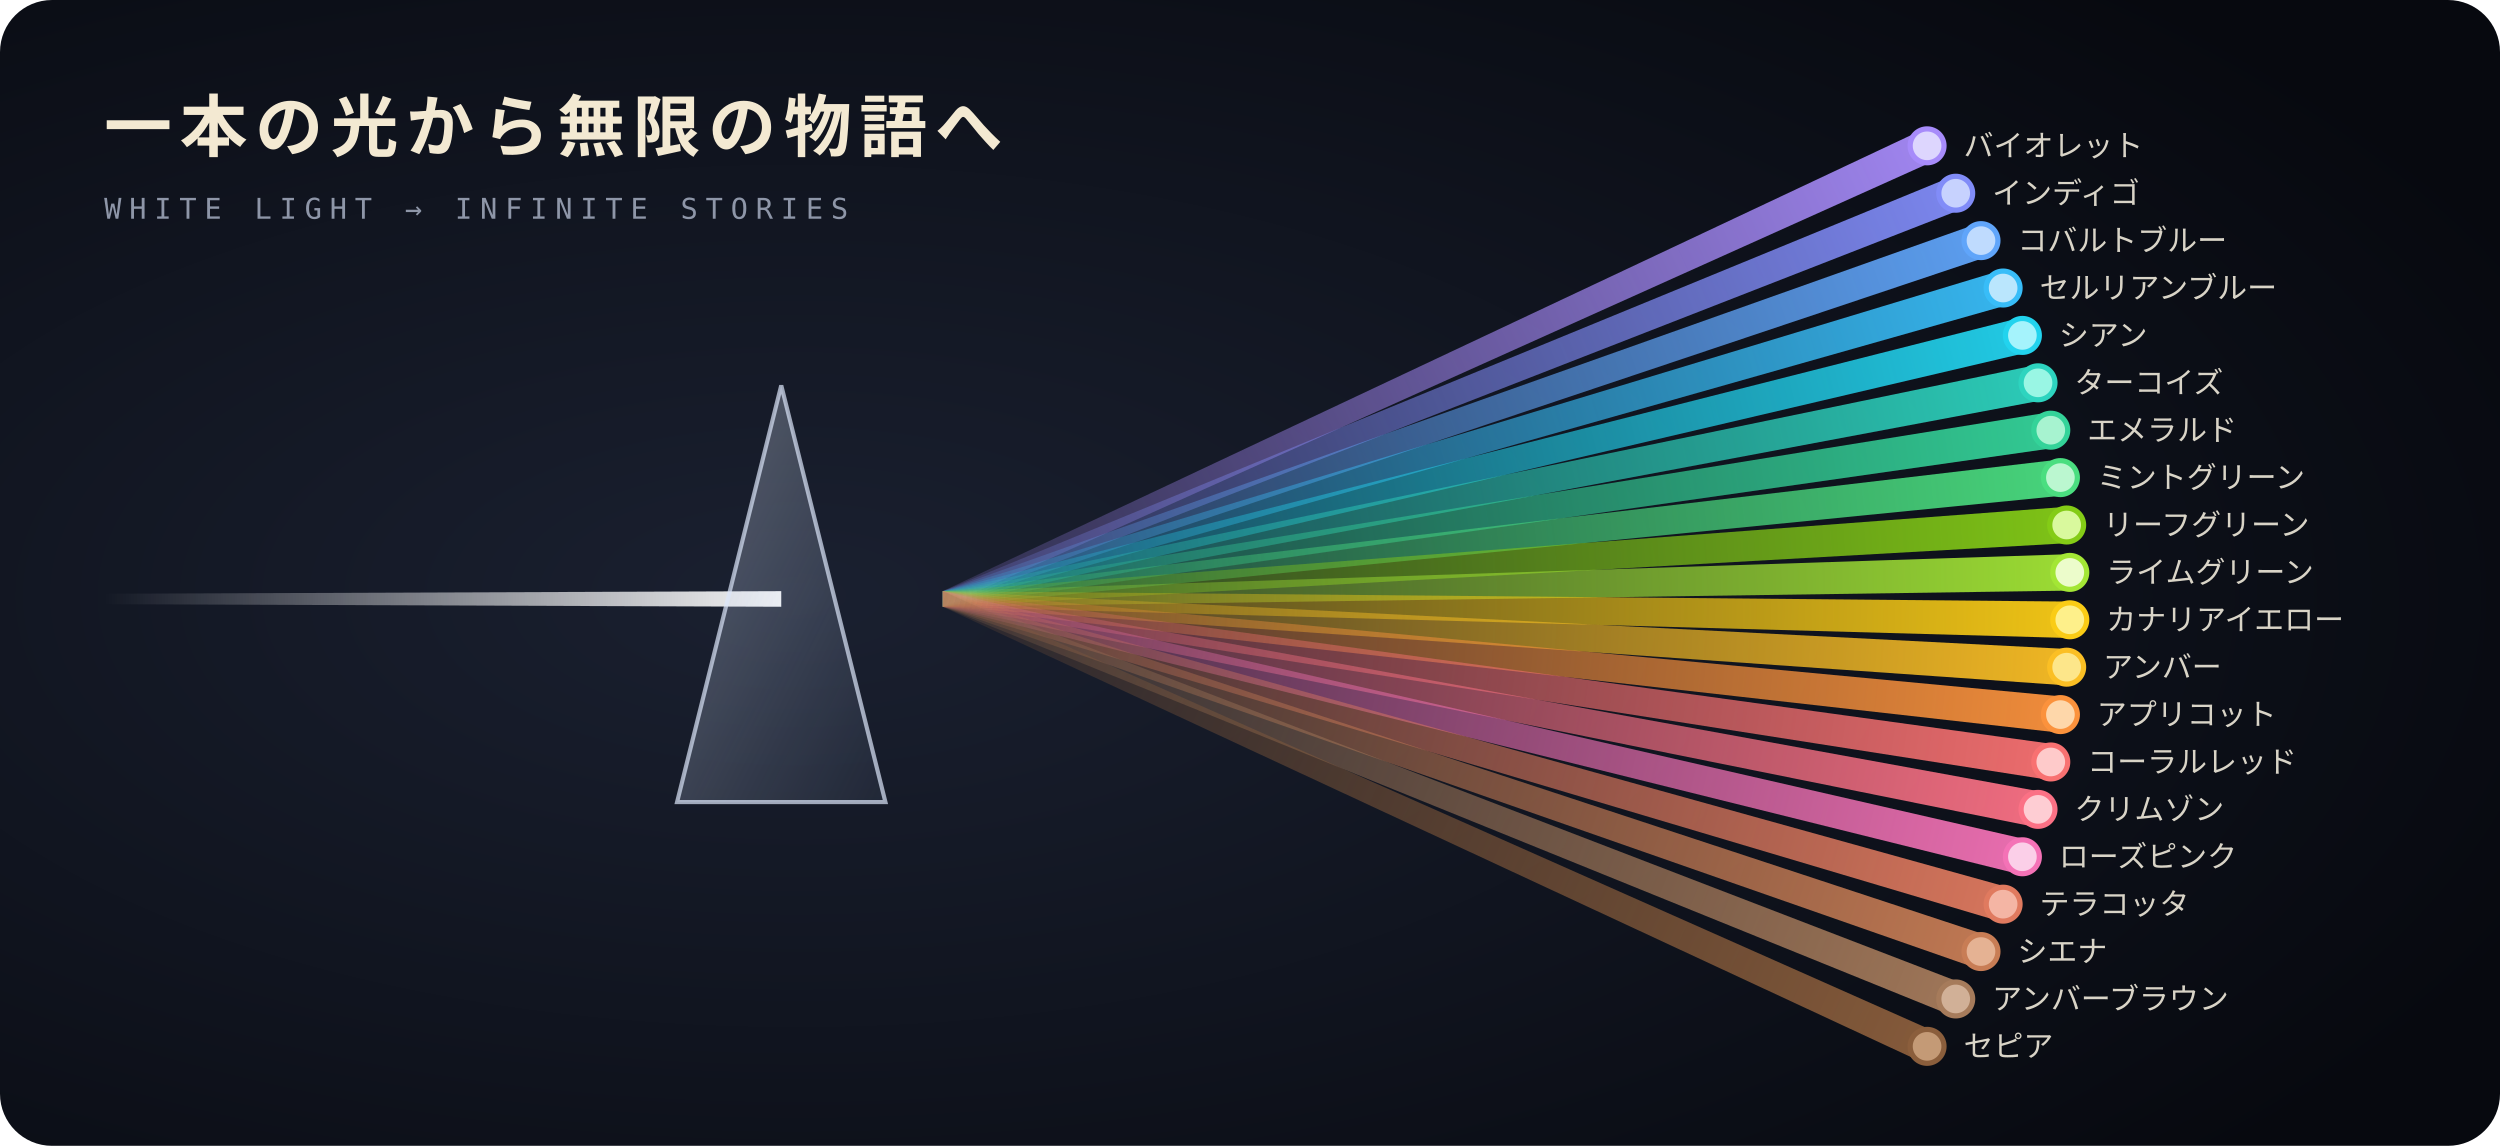
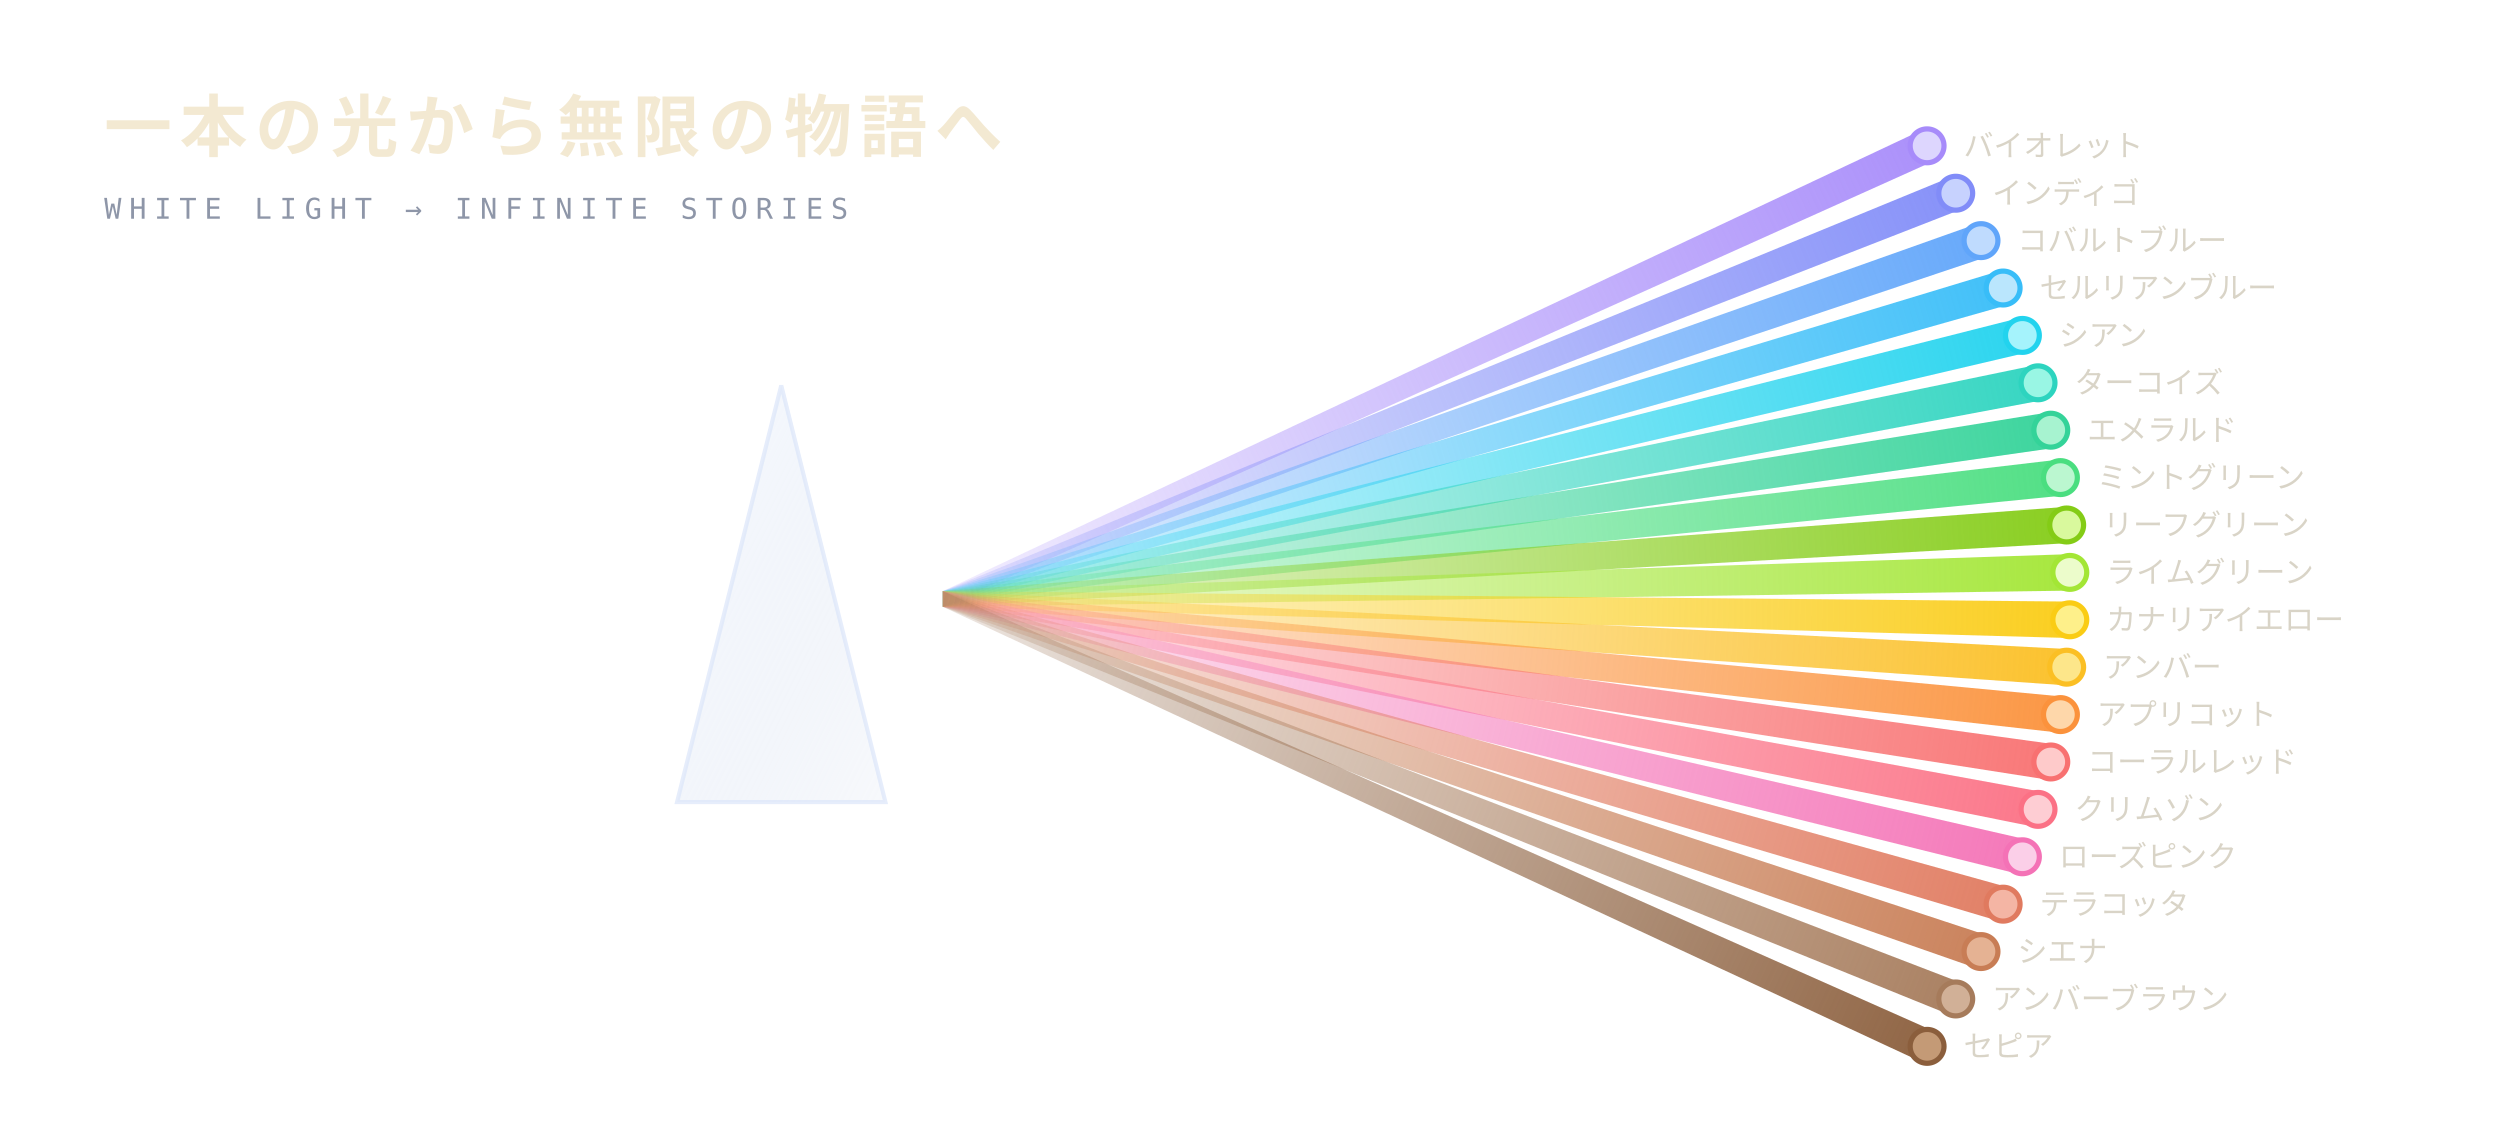
<svg xmlns="http://www.w3.org/2000/svg" viewBox="0 0 960 440" width="960" height="440" role="img" aria-label="白い光がプリズムで紫から茶色までの色彩に分かれる">
  <style>
    .ray { animation: ray 3.6s ease-in-out infinite; }
    .beam { animation: beam 3.6s ease-in-out infinite; }
    @keyframes ray { 0%, 100% { opacity: .55; } 50% { opacity: 1; } }
    @keyframes beam { 0%, 100% { opacity: .7; } 50% { opacity: 1; } }
    @media (prefers-reduced-motion: reduce) { * { animation: none !important; } }
  </style>
  <defs>
-     <radialGradient id="room" cx="32%" cy="52%" r="75%">
-       <stop offset="0" stop-color="#1A2030" />
-       <stop offset="1" stop-color="#07090F" />
-     </radialGradient>
    <linearGradient id="beam" x1="0" y1="0" x2="1" y2="0">
      <stop offset="0" stop-color="#FFFFFF" stop-opacity="0" />
      <stop offset="1" stop-color="#FFFFFF" stop-opacity="0.95" />
    </linearGradient>
    <linearGradient id="glass" x1="0" y1="0" x2="1" y2="1">
      <stop offset="0" stop-color="#E9F1FF" stop-opacity="0.35" />
      <stop offset="1" stop-color="#9FB4D9" stop-opacity="0.08" />
    </linearGradient>
  </defs>
-   <rect width="960" height="440" rx="20" fill="url(#room)" />
  <polygon class="beam" points="40,228 40,232 300,233 300,227" fill="url(#beam)" />
  <linearGradient id="ray0" x1="362" y1="230" x2="740.0" y2="56.0" gradientUnits="userSpaceOnUse">
    <stop offset="0" stop-color="#A78BFA" stop-opacity="0.15" />
    <stop offset="1" stop-color="#A78BFA" stop-opacity="0.95" />
  </linearGradient>
  <polygon class="ray" style="animation-delay:-0.00s" points="362,227 362,233 740.0,63.0 740.0,49.0" fill="url(#ray0)" />
  <circle cx="740.0" cy="56.0" r="6.5" fill="#DDD6FE" stroke="#A78BFA" stroke-width="2" />
  <text x="754.0" y="60.0" fill="#D9D4C7" font-family="'Yu Gothic','Hiragino Sans','Noto Sans JP',sans-serif" font-size="11.5">バイオレット</text>
  <linearGradient id="ray1" x1="362" y1="230" x2="751.0" y2="74.2" gradientUnits="userSpaceOnUse">
    <stop offset="0" stop-color="#818CF8" stop-opacity="0.15" />
    <stop offset="1" stop-color="#818CF8" stop-opacity="0.95" />
  </linearGradient>
  <polygon class="ray" style="animation-delay:-0.18s" points="362,227 362,233 751.0,81.2 751.0,67.2" fill="url(#ray1)" />
  <circle cx="751.0" cy="74.2" r="6.5" fill="#C7D2FE" stroke="#818CF8" stroke-width="2" />
  <text x="765.0" y="78.2" fill="#D9D4C7" font-family="'Yu Gothic','Hiragino Sans','Noto Sans JP',sans-serif" font-size="11.5">インディゴ</text>
  <linearGradient id="ray2" x1="362" y1="230" x2="760.7" y2="92.4" gradientUnits="userSpaceOnUse">
    <stop offset="0" stop-color="#60A5FA" stop-opacity="0.15" />
    <stop offset="1" stop-color="#60A5FA" stop-opacity="0.95" />
  </linearGradient>
  <polygon class="ray" style="animation-delay:-0.36s" points="362,227 362,233 760.7,99.4 760.7,85.4" fill="url(#ray2)" />
  <circle cx="760.7" cy="92.4" r="6.5" fill="#BFDBFE" stroke="#60A5FA" stroke-width="2" />
  <text x="774.7" y="96.4" fill="#D9D4C7" font-family="'Yu Gothic','Hiragino Sans','Noto Sans JP',sans-serif" font-size="11.5">コバルトブルー</text>
  <linearGradient id="ray3" x1="362" y1="230" x2="769.2" y2="110.6" gradientUnits="userSpaceOnUse">
    <stop offset="0" stop-color="#38BDF8" stop-opacity="0.15" />
    <stop offset="1" stop-color="#38BDF8" stop-opacity="0.95" />
  </linearGradient>
  <polygon class="ray" style="animation-delay:-0.54s" points="362,227 362,233 769.2,117.6 769.2,103.6" fill="url(#ray3)" />
  <circle cx="769.2" cy="110.6" r="6.5" fill="#BAE6FD" stroke="#38BDF8" stroke-width="2" />
  <text x="783.2" y="114.6" fill="#D9D4C7" font-family="'Yu Gothic','Hiragino Sans','Noto Sans JP',sans-serif" font-size="11.5">セルリアンブルー</text>
  <linearGradient id="ray4" x1="362" y1="230" x2="776.6" y2="128.8" gradientUnits="userSpaceOnUse">
    <stop offset="0" stop-color="#22D3EE" stop-opacity="0.15" />
    <stop offset="1" stop-color="#22D3EE" stop-opacity="0.95" />
  </linearGradient>
  <polygon class="ray" style="animation-delay:-0.72s" points="362,227 362,233 776.6,135.8 776.6,121.8" fill="url(#ray4)" />
  <circle cx="776.6" cy="128.8" r="6.5" fill="#A5F3FC" stroke="#22D3EE" stroke-width="2" />
  <text x="790.6" y="132.8" fill="#D9D4C7" font-family="'Yu Gothic','Hiragino Sans','Noto Sans JP',sans-serif" font-size="11.5">シアン</text>
  <linearGradient id="ray5" x1="362" y1="230" x2="782.6" y2="147.0" gradientUnits="userSpaceOnUse">
    <stop offset="0" stop-color="#2DD4BF" stop-opacity="0.15" />
    <stop offset="1" stop-color="#2DD4BF" stop-opacity="0.95" />
  </linearGradient>
  <polygon class="ray" style="animation-delay:-0.90s" points="362,227 362,233 782.6,154.0 782.6,140.0" fill="url(#ray5)" />
  <circle cx="782.6" cy="147.0" r="6.5" fill="#99F6E4" stroke="#2DD4BF" stroke-width="2" />
  <text x="796.6" y="151.0" fill="#D9D4C7" font-family="'Yu Gothic','Hiragino Sans','Noto Sans JP',sans-serif" font-size="11.5">ターコイズ</text>
  <linearGradient id="ray6" x1="362" y1="230" x2="787.5" y2="165.2" gradientUnits="userSpaceOnUse">
    <stop offset="0" stop-color="#34D399" stop-opacity="0.15" />
    <stop offset="1" stop-color="#34D399" stop-opacity="0.95" />
  </linearGradient>
  <polygon class="ray" style="animation-delay:-1.08s" points="362,227 362,233 787.5,172.2 787.5,158.2" fill="url(#ray6)" />
  <circle cx="787.5" cy="165.2" r="6.5" fill="#A7F3D0" stroke="#34D399" stroke-width="2" />
  <text x="801.5" y="169.2" fill="#D9D4C7" font-family="'Yu Gothic','Hiragino Sans','Noto Sans JP',sans-serif" font-size="11.5">エメラルド</text>
  <linearGradient id="ray7" x1="362" y1="230" x2="791.2" y2="183.4" gradientUnits="userSpaceOnUse">
    <stop offset="0" stop-color="#4ADE80" stop-opacity="0.15" />
    <stop offset="1" stop-color="#4ADE80" stop-opacity="0.95" />
  </linearGradient>
  <polygon class="ray" style="animation-delay:-1.26s" points="362,227 362,233 791.2,190.4 791.2,176.4" fill="url(#ray7)" />
  <circle cx="791.2" cy="183.4" r="6.5" fill="#BBF7D0" stroke="#4ADE80" stroke-width="2" />
  <text x="805.2" y="187.4" fill="#D9D4C7" font-family="'Yu Gothic','Hiragino Sans','Noto Sans JP',sans-serif" font-size="11.5">ミントグリーン</text>
  <linearGradient id="ray8" x1="362" y1="230" x2="793.6" y2="201.6" gradientUnits="userSpaceOnUse">
    <stop offset="0" stop-color="#84CC16" stop-opacity="0.15" />
    <stop offset="1" stop-color="#84CC16" stop-opacity="0.95" />
  </linearGradient>
  <polygon class="ray" style="animation-delay:-1.44s" points="362,227 362,233 793.6,208.6 793.6,194.6" fill="url(#ray8)" />
  <circle cx="793.6" cy="201.6" r="6.5" fill="#D9F99D" stroke="#84CC16" stroke-width="2" />
  <text x="807.6" y="205.6" fill="#D9D4C7" font-family="'Yu Gothic','Hiragino Sans','Noto Sans JP',sans-serif" font-size="11.5">リーフグリーン</text>
  <linearGradient id="ray9" x1="362" y1="230" x2="794.8" y2="219.8" gradientUnits="userSpaceOnUse">
    <stop offset="0" stop-color="#A3E635" stop-opacity="0.15" />
    <stop offset="1" stop-color="#A3E635" stop-opacity="0.95" />
  </linearGradient>
  <polygon class="ray" style="animation-delay:-1.62s" points="362,227 362,233 794.8,226.8 794.8,212.8" fill="url(#ray9)" />
  <circle cx="794.8" cy="219.8" r="6.5" fill="#ECFCCB" stroke="#A3E635" stroke-width="2" />
  <text x="808.8" y="223.8" fill="#D9D4C7" font-family="'Yu Gothic','Hiragino Sans','Noto Sans JP',sans-serif" font-size="11.5">ライムグリーン</text>
  <linearGradient id="ray10" x1="362" y1="230" x2="794.8" y2="238.0" gradientUnits="userSpaceOnUse">
    <stop offset="0" stop-color="#FACC15" stop-opacity="0.15" />
    <stop offset="1" stop-color="#FACC15" stop-opacity="0.95" />
  </linearGradient>
  <polygon class="ray" style="animation-delay:-1.80s" points="362,227 362,233 794.8,245.0 794.8,231.0" fill="url(#ray10)" />
  <circle cx="794.8" cy="238.0" r="6.5" fill="#FEF08A" stroke="#FACC15" stroke-width="2" />
  <text x="808.8" y="242.0" fill="#D9D4C7" font-family="'Yu Gothic','Hiragino Sans','Noto Sans JP',sans-serif" font-size="11.5">カナリアイエロー</text>
  <linearGradient id="ray11" x1="362" y1="230" x2="793.6" y2="256.2" gradientUnits="userSpaceOnUse">
    <stop offset="0" stop-color="#FBBF24" stop-opacity="0.15" />
    <stop offset="1" stop-color="#FBBF24" stop-opacity="0.95" />
  </linearGradient>
  <polygon class="ray" style="animation-delay:-1.98s" points="362,227 362,233 793.6,263.2 793.6,249.2" fill="url(#ray11)" />
  <circle cx="793.6" cy="256.2" r="6.5" fill="#FDE68A" stroke="#FBBF24" stroke-width="2" />
  <text x="807.6" y="260.2" fill="#D9D4C7" font-family="'Yu Gothic','Hiragino Sans','Noto Sans JP',sans-serif" font-size="11.5">アンバー</text>
  <linearGradient id="ray12" x1="362" y1="230" x2="791.2" y2="274.4" gradientUnits="userSpaceOnUse">
    <stop offset="0" stop-color="#FB923C" stop-opacity="0.15" />
    <stop offset="1" stop-color="#FB923C" stop-opacity="0.95" />
  </linearGradient>
  <polygon class="ray" style="animation-delay:-2.16s" points="362,227 362,233 791.2,281.4 791.2,267.4" fill="url(#ray12)" />
  <circle cx="791.2" cy="274.4" r="6.5" fill="#FED7AA" stroke="#FB923C" stroke-width="2" />
  <text x="805.2" y="278.4" fill="#D9D4C7" font-family="'Yu Gothic','Hiragino Sans','Noto Sans JP',sans-serif" font-size="11.5">アプリコット</text>
  <linearGradient id="ray13" x1="362" y1="230" x2="787.5" y2="292.6" gradientUnits="userSpaceOnUse">
    <stop offset="0" stop-color="#F87171" stop-opacity="0.15" />
    <stop offset="1" stop-color="#F87171" stop-opacity="0.95" />
  </linearGradient>
  <polygon class="ray" style="animation-delay:-2.34s" points="362,227 362,233 787.5,299.6 787.5,285.6" fill="url(#ray13)" />
  <circle cx="787.5" cy="292.6" r="6.5" fill="#FECACA" stroke="#F87171" stroke-width="2" />
  <text x="801.5" y="296.6" fill="#D9D4C7" font-family="'Yu Gothic','Hiragino Sans','Noto Sans JP',sans-serif" font-size="11.5">コーラルレッド</text>
  <linearGradient id="ray14" x1="362" y1="230" x2="782.6" y2="310.8" gradientUnits="userSpaceOnUse">
    <stop offset="0" stop-color="#FB7185" stop-opacity="0.15" />
    <stop offset="1" stop-color="#FB7185" stop-opacity="0.95" />
  </linearGradient>
  <polygon class="ray" style="animation-delay:-2.52s" points="362,227 362,233 782.6,317.8 782.6,303.8" fill="url(#ray14)" />
  <circle cx="782.6" cy="310.8" r="6.5" fill="#FECDD3" stroke="#FB7185" stroke-width="2" />
  <text x="796.6" y="314.8" fill="#D9D4C7" font-family="'Yu Gothic','Hiragino Sans','Noto Sans JP',sans-serif" font-size="11.5">クリムゾン</text>
  <linearGradient id="ray15" x1="362" y1="230" x2="776.6" y2="329.0" gradientUnits="userSpaceOnUse">
    <stop offset="0" stop-color="#F472B6" stop-opacity="0.15" />
    <stop offset="1" stop-color="#F472B6" stop-opacity="0.95" />
  </linearGradient>
  <polygon class="ray" style="animation-delay:-2.70s" points="362,227 362,233 776.6,336.0 776.6,322.0" fill="url(#ray15)" />
  <circle cx="776.6" cy="329.0" r="6.5" fill="#FBCFE8" stroke="#F472B6" stroke-width="2" />
  <text x="790.6" y="333.0" fill="#D9D4C7" font-family="'Yu Gothic','Hiragino Sans','Noto Sans JP',sans-serif" font-size="11.5">ローズピンク</text>
  <linearGradient id="ray16" x1="362" y1="230" x2="769.2" y2="347.2" gradientUnits="userSpaceOnUse">
    <stop offset="0" stop-color="#E07A5F" stop-opacity="0.15" />
    <stop offset="1" stop-color="#E07A5F" stop-opacity="0.95" />
  </linearGradient>
  <polygon class="ray" style="animation-delay:-2.88s" points="362,227 362,233 769.2,354.2 769.2,340.2" fill="url(#ray16)" />
  <circle cx="769.2" cy="347.2" r="6.5" fill="#F4B5A4" stroke="#E07A5F" stroke-width="2" />
  <text x="783.2" y="351.2" fill="#D9D4C7" font-family="'Yu Gothic','Hiragino Sans','Noto Sans JP',sans-serif" font-size="11.5">テラコッタ</text>
  <linearGradient id="ray17" x1="362" y1="230" x2="760.7" y2="365.4" gradientUnits="userSpaceOnUse">
    <stop offset="0" stop-color="#C87D55" stop-opacity="0.15" />
    <stop offset="1" stop-color="#C87D55" stop-opacity="0.95" />
  </linearGradient>
  <polygon class="ray" style="animation-delay:-3.06s" points="362,227 362,233 760.7,372.4 760.7,358.4" fill="url(#ray17)" />
  <circle cx="760.7" cy="365.4" r="6.5" fill="#E5B293" stroke="#C87D55" stroke-width="2" />
  <text x="774.7" y="369.4" fill="#D9D4C7" font-family="'Yu Gothic','Hiragino Sans','Noto Sans JP',sans-serif" font-size="11.5">シエナ</text>
  <linearGradient id="ray18" x1="362" y1="230" x2="751.0" y2="383.6" gradientUnits="userSpaceOnUse">
    <stop offset="0" stop-color="#A67B5B" stop-opacity="0.15" />
    <stop offset="1" stop-color="#A67B5B" stop-opacity="0.95" />
  </linearGradient>
  <polygon class="ray" style="animation-delay:-3.24s" points="362,227 362,233 751.0,390.6 751.0,376.6" fill="url(#ray18)" />
  <circle cx="751.0" cy="383.6" r="6.5" fill="#D1B097" stroke="#A67B5B" stroke-width="2" />
  <text x="765.0" y="387.6" fill="#D9D4C7" font-family="'Yu Gothic','Hiragino Sans','Noto Sans JP',sans-serif" font-size="11.5">アンバーブラウン</text>
  <linearGradient id="ray19" x1="362" y1="230" x2="740.0" y2="401.8" gradientUnits="userSpaceOnUse">
    <stop offset="0" stop-color="#8B5E3C" stop-opacity="0.15" />
    <stop offset="1" stop-color="#8B5E3C" stop-opacity="0.95" />
  </linearGradient>
  <polygon class="ray" style="animation-delay:-3.42s" points="362,227 362,233 740.0,408.8 740.0,394.8" fill="url(#ray19)" />
  <circle cx="740.0" cy="401.8" r="6.5" fill="#C49A76" stroke="#8B5E3C" stroke-width="2" />
  <text x="754.0" y="405.8" fill="#D9D4C7" font-family="'Yu Gothic','Hiragino Sans','Noto Sans JP',sans-serif" font-size="11.5">セピア</text>
  <polygon points="260,308 340,308 300,148" fill="url(#glass)" stroke="#DCE6FA" stroke-opacity="0.7" stroke-width="1.6" />
  <text x="40" y="58" fill="#F3E9D2" font-family="'Yu Mincho','Hiragino Mincho ProN','Noto Serif JP',serif" font-size="26" font-weight="700" letter-spacing="3">一本の光から無限の物語へ</text>
  <text x="40" y="84" fill="#8E96A8" font-family="Consolas,'JetBrains Mono',monospace" font-size="11" letter-spacing="3">WHITE LIGHT → INFINITE STORIES</text>
</svg>
